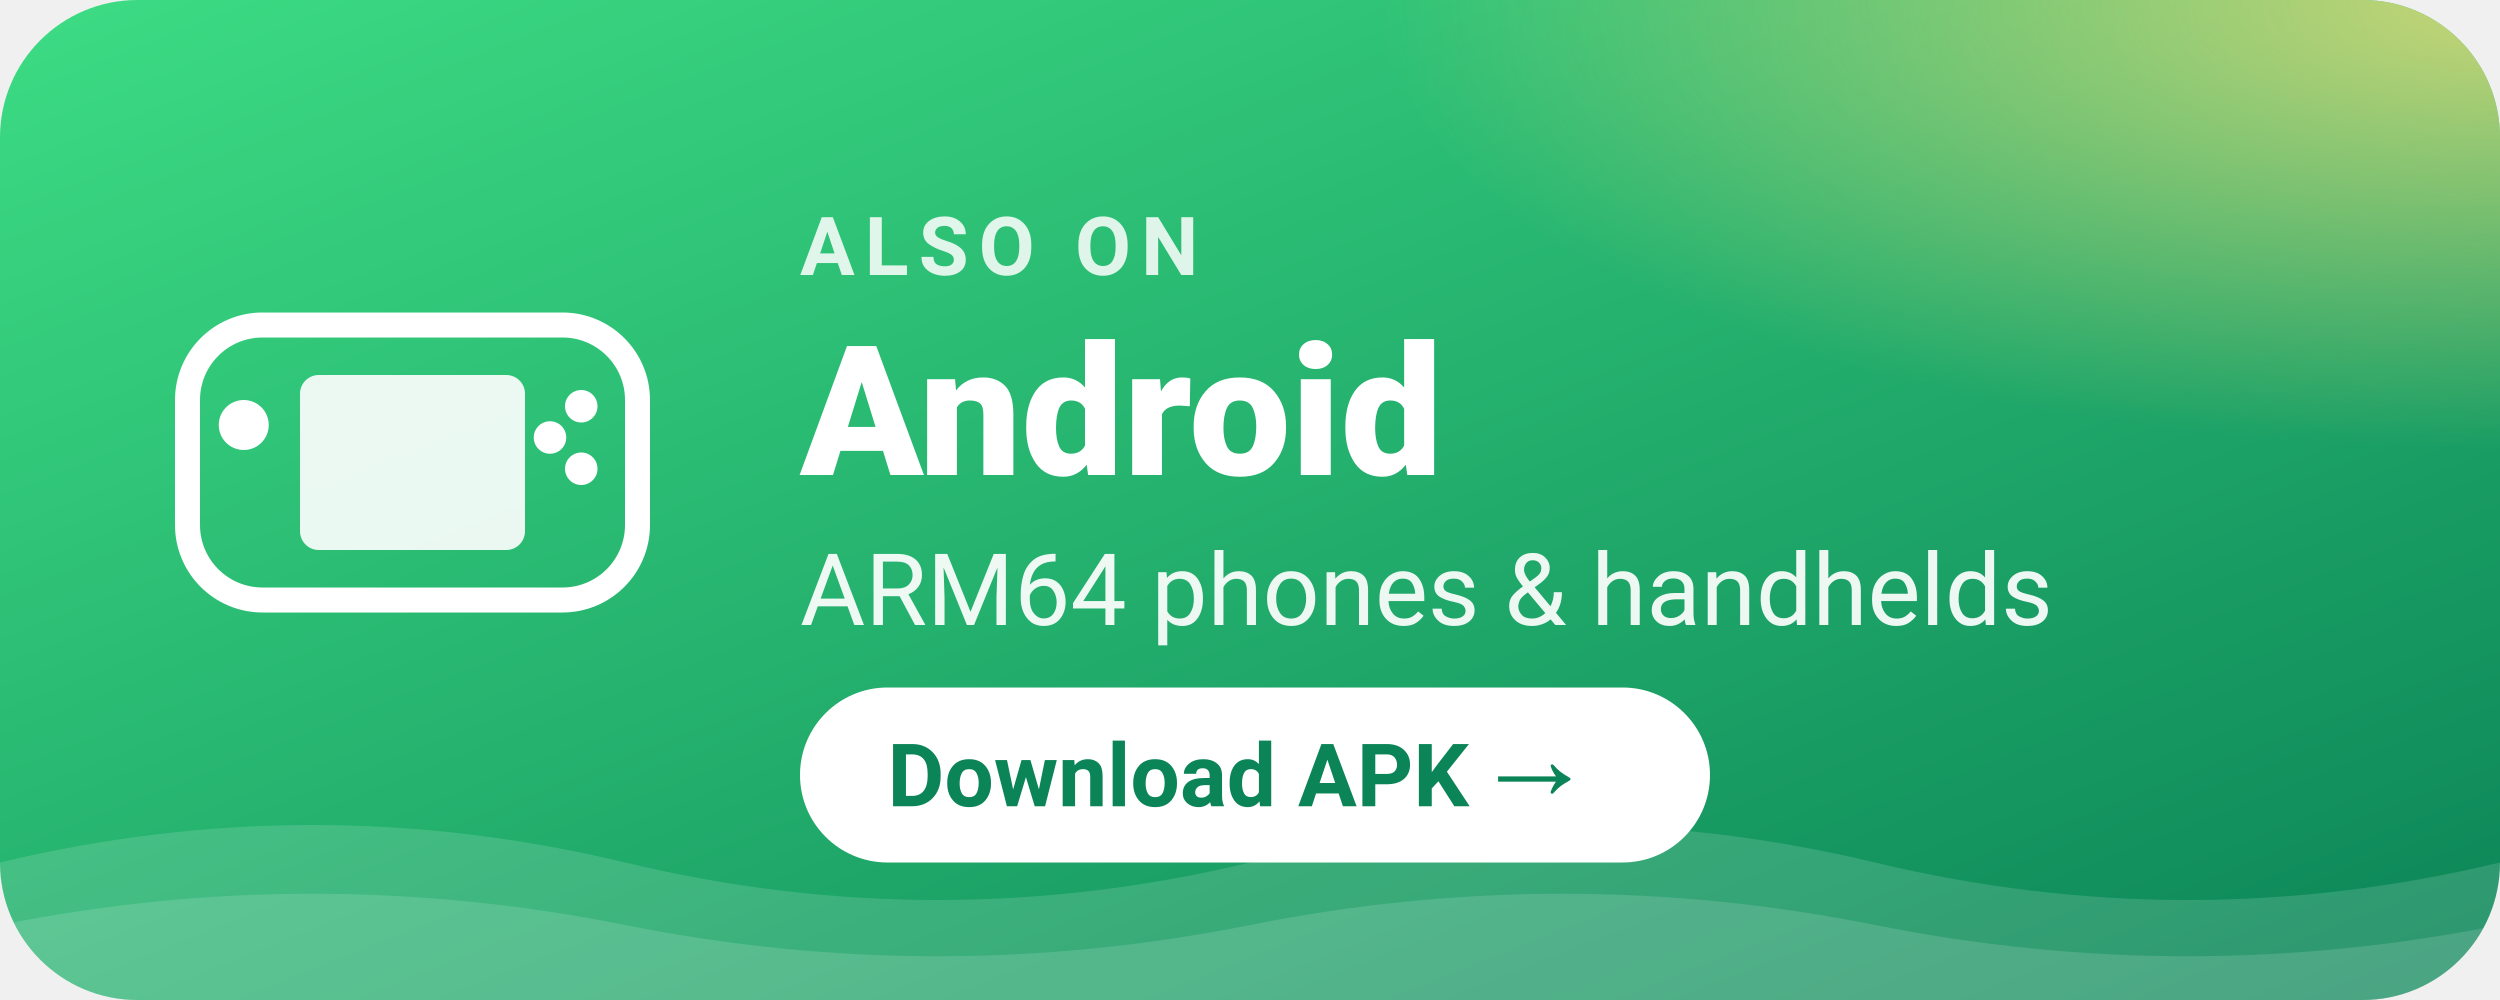
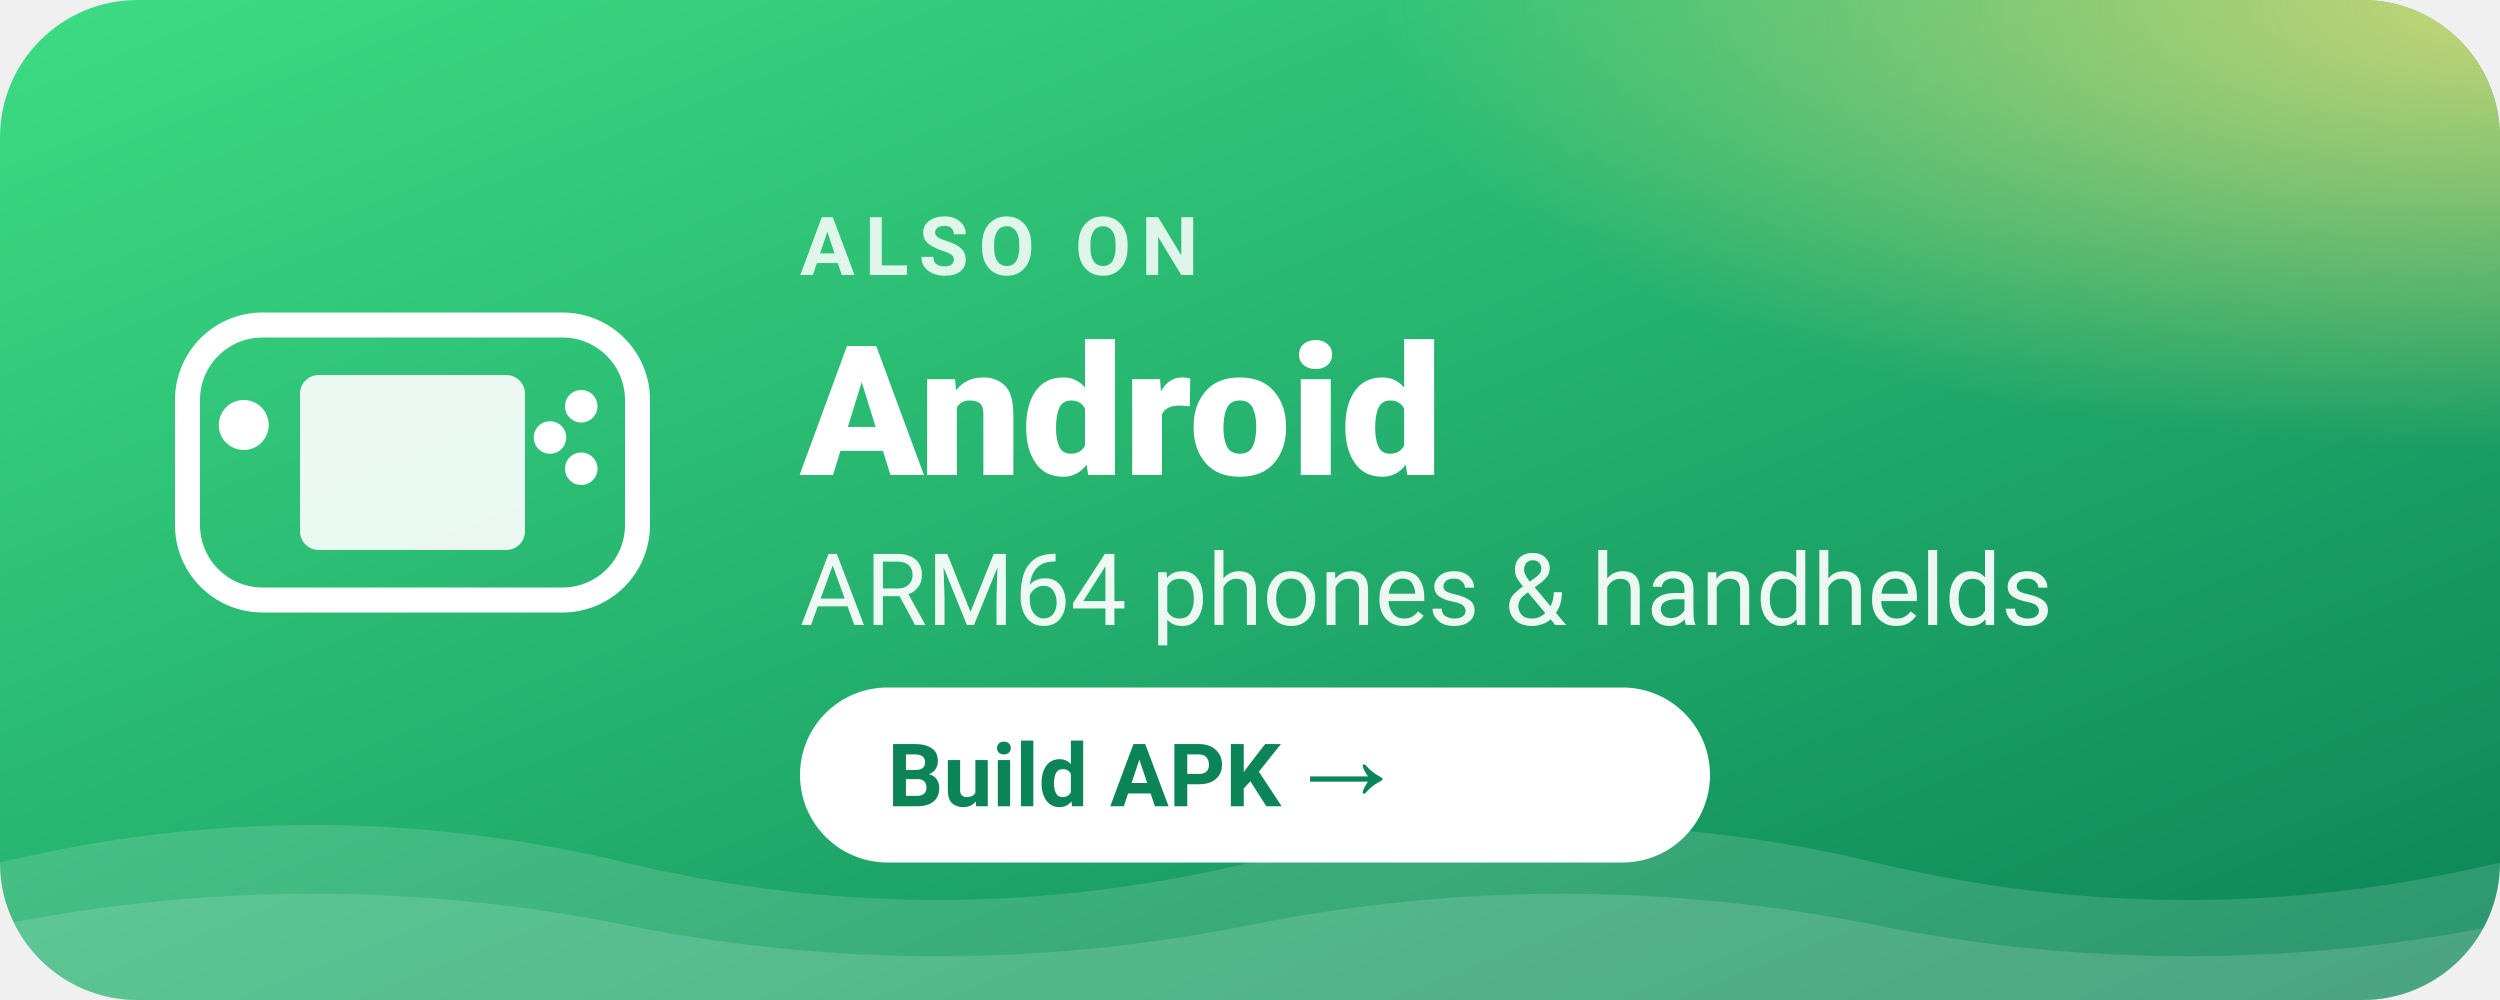
<svg xmlns="http://www.w3.org/2000/svg" width="400" height="160" viewBox="0 0 400 160" role="img" aria-label="Super Mario Sunshine on Android: ARM64 phones &amp; handhelds. Download APK.">
  <defs>
    <linearGradient id="bg" x1="0" y1="0" x2="1" y2="1">
      <stop offset="0" stop-color="#3DDC84" />
      <stop offset="1" stop-color="#0B8457" />
    </linearGradient>
    <radialGradient id="sun" cx="1" cy="0" r="1">
      <stop offset="0" stop-color="#FFE27A" stop-opacity=".75" />
      <stop offset=".45" stop-color="#FFE27A" stop-opacity="0" />
    </radialGradient>
    <clipPath id="c">
      <rect width="400" height="160" rx="22" />
    </clipPath>
  </defs>
  <g clip-path="url(#c)">
    <rect width="400" height="160" fill="url(#bg)" />
    <rect width="400" height="160" fill="url(#sun)" />
    <path d="M0 138 Q50 126 100 138 T200 138 T300 138 T400 138 V160 H0Z" fill="#fff" opacity=".14" />
    <path d="M0 148 Q50 138 100 148 T200 148 T300 148 T400 148 V160 H0Z" fill="#fff" opacity=".14" />
  </g>
  <g transform="translate(26 38)" color="#0B8457">
    <rect x="4" y="14" width="72" height="44" rx="12" fill="none" stroke="#fff" stroke-width="4" />
    <rect x="22" y="22" width="36" height="28" rx="3" fill="#fff" opacity=".9" />
    <circle cx="13" cy="30" r="4" fill="#fff" />
    <circle cx="67" cy="27" r="2.6" fill="#fff" />
    <circle cx="67" cy="37" r="2.6" fill="#fff" />
    <circle cx="62" cy="32" r="2.6" fill="#fff" />
    <circle cx="72" cy="32" r="2.6" fill="none" />
  </g>
  <g font-family="system-ui,-apple-system,'Segoe UI',Roboto,Helvetica,Arial,sans-serif" fill="#fff">
    <text x="128" y="44" font-size="13" font-weight="700" letter-spacing="1.6" opacity=".85">ALSO ON</text>
    <text x="128" y="76" font-size="29" font-weight="800">Android</text>
    <text x="128" y="100" font-size="16" opacity=".92">ARM64 phones &amp; handhelds</text>
  </g>
  <rect x="128" y="110" width="145.6" height="28" rx="14" fill="#fff" />
-   <text x="142" y="129" font-family="system-ui,-apple-system,'Segoe UI',Roboto,Helvetica,Arial,sans-serif" font-size="14" font-weight="700" fill="#0B8457">Download APK →</text>
+   <text x="142" y="129" font-family="system-ui,-apple-system,'Segoe UI',Roboto,Helvetica,Arial,sans-serif" font-size="14" font-weight="700" fill="#0B8457">Build APK →</text>
</svg>
